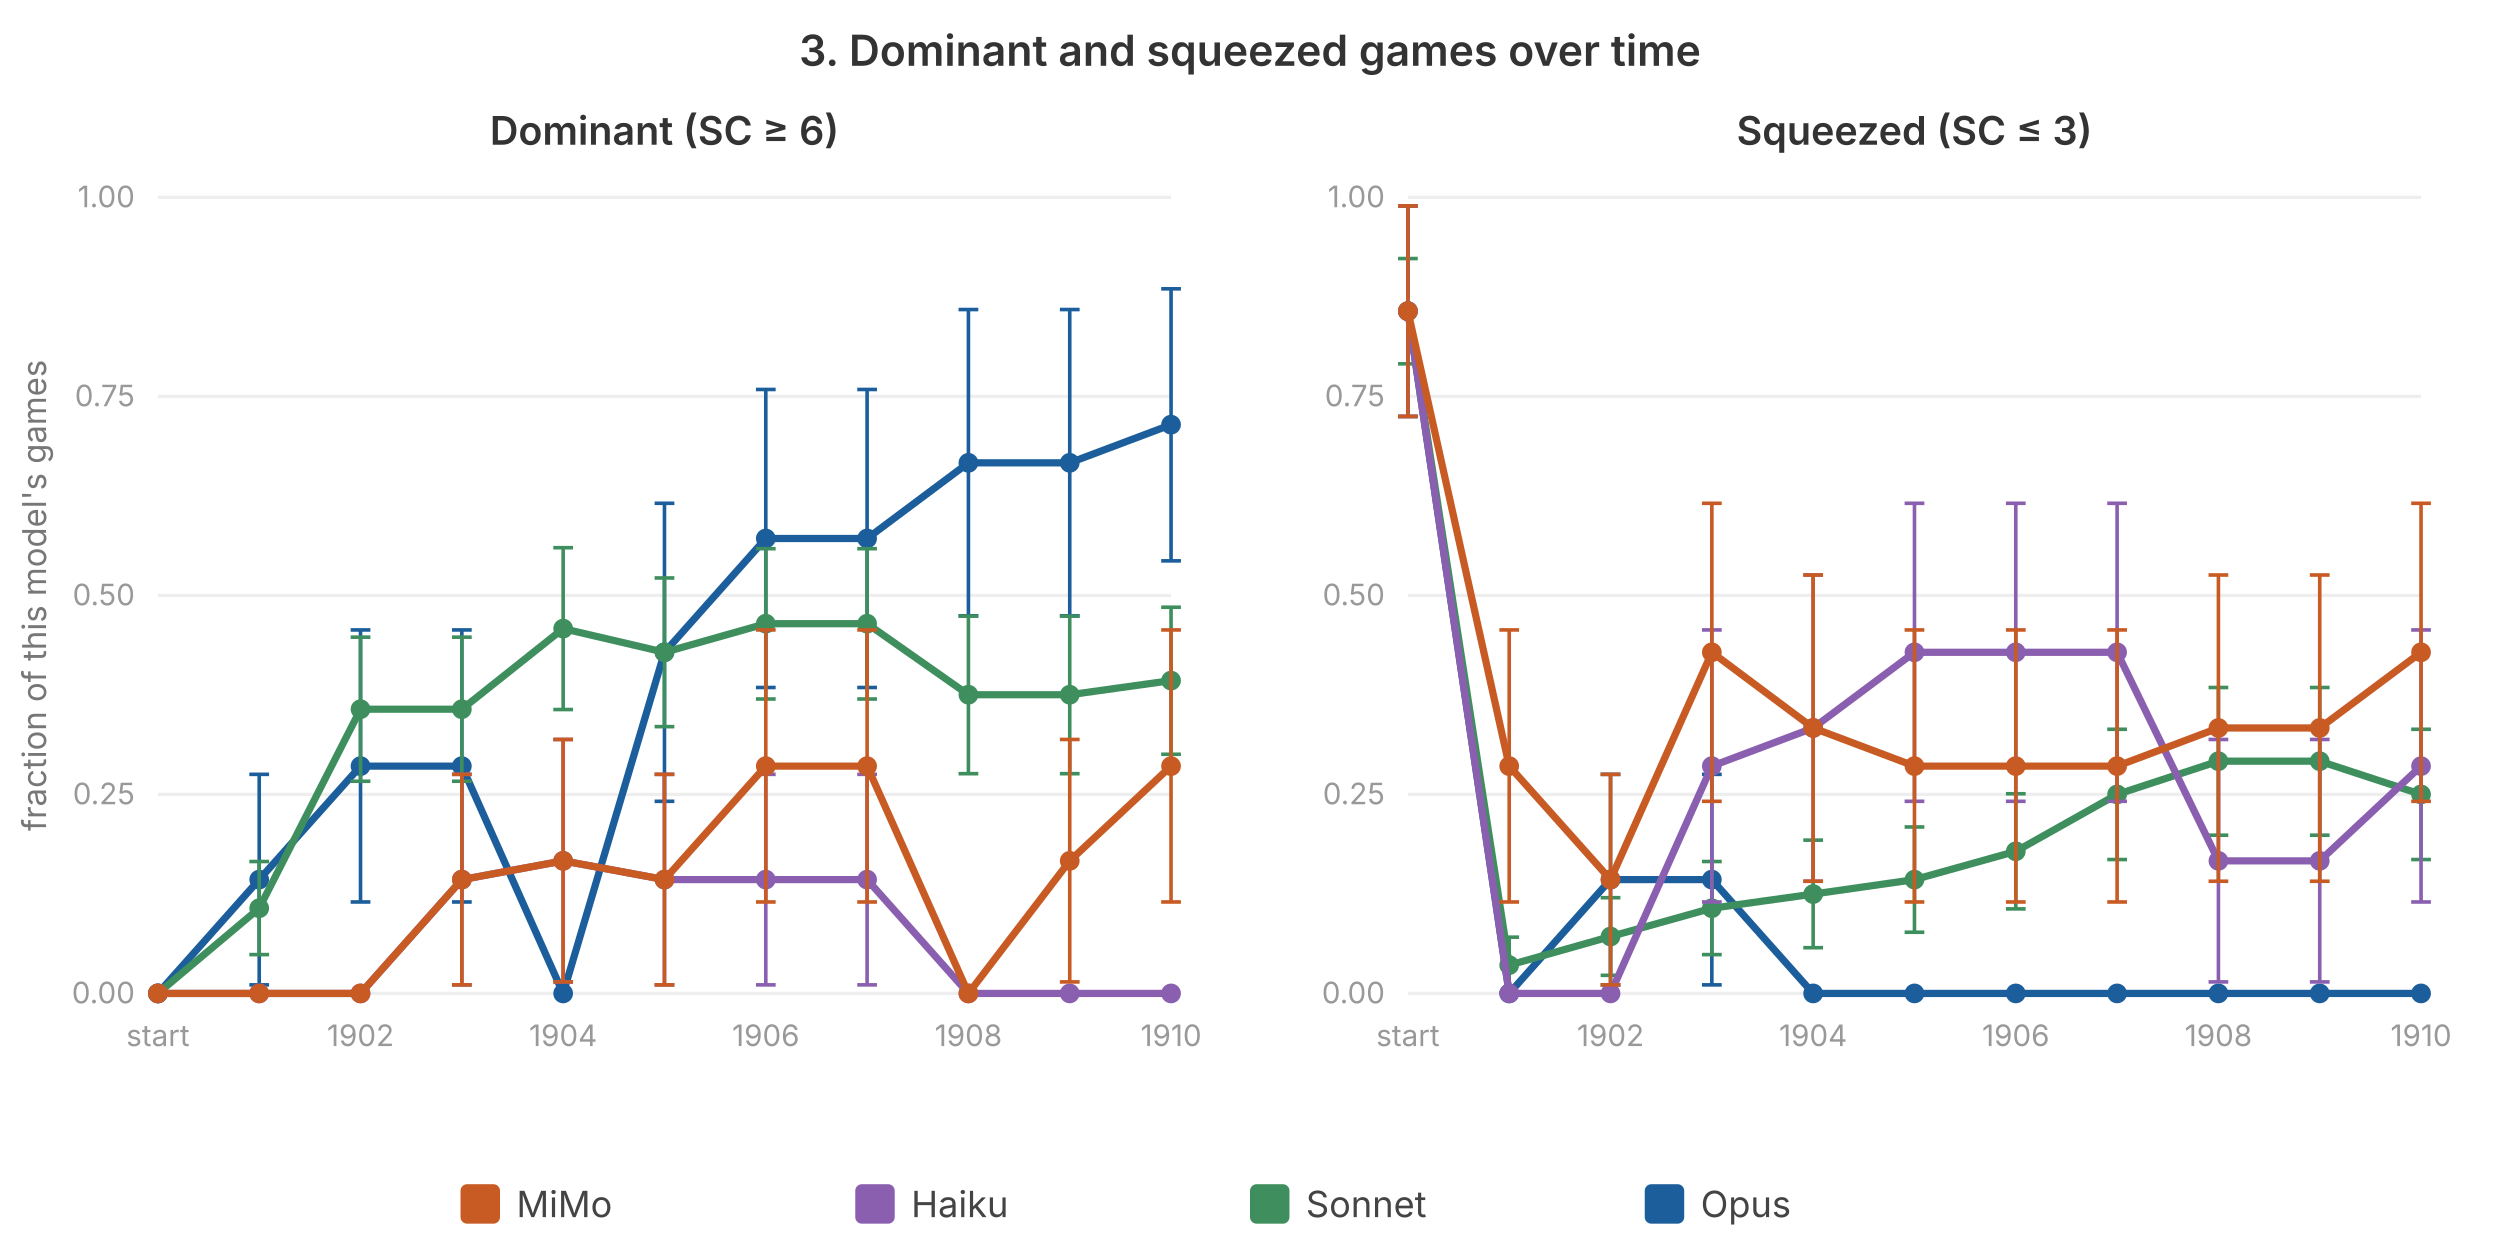
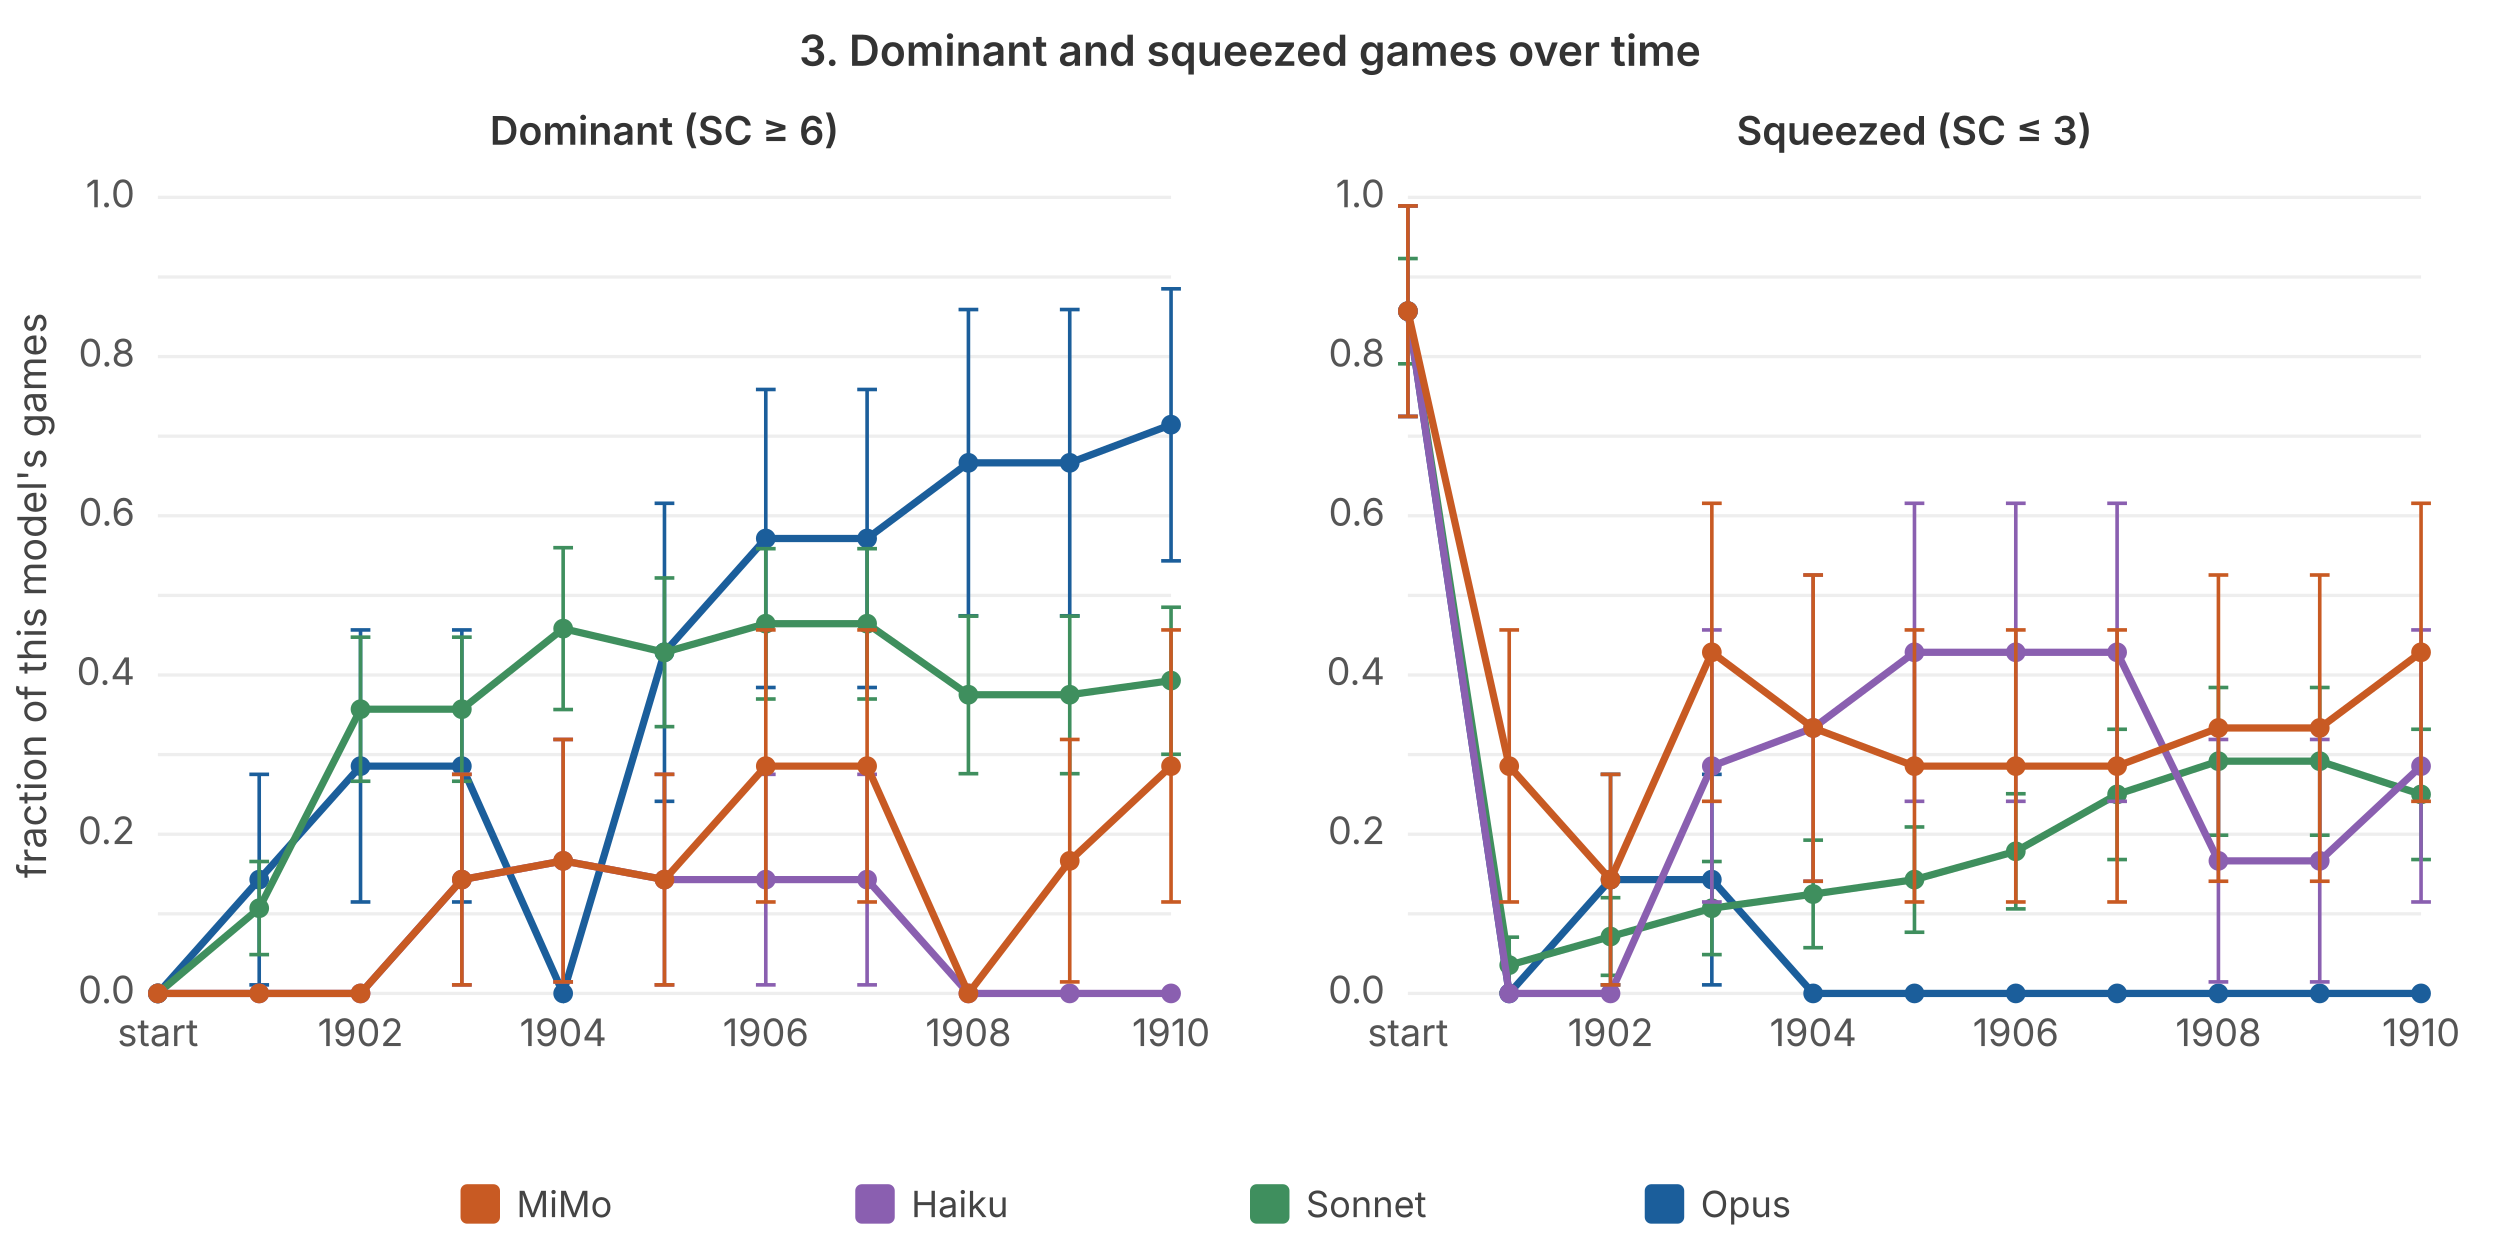
<svg xmlns="http://www.w3.org/2000/svg" viewBox="0 0 760 380" font-family="-apple-system, system-ui, sans-serif" width="760" height="380">
  <text x="380" y="20" text-anchor="middle" font-size="13" font-weight="600" fill="#333">3. Dominant and squeezed games over time</text>
-   <text x="14" y="181" font-size="10" fill="#777" transform="rotate(-90 14 181)" text-anchor="middle">fraction of this model's games</text>
+   <text x="14" y="181" font-size="12" fill="#444" transform="rotate(-90 14 181)" text-anchor="middle">fraction of this model's games</text>
  <text x="202" y="44" text-anchor="middle" font-size="12" font-weight="600" fill="#333">Dominant (SC ≥ 6)</text>
  <line x1="48.0" y1="302.0" x2="356.0" y2="302.0" stroke="#eee" stroke-width="1" />
-   <text x="41.0" y="305.0" text-anchor="end" font-size="9" fill="#999">0.00</text>
-   <line x1="48.0" y1="241.5" x2="356.0" y2="241.5" stroke="#eee" stroke-width="1" />
-   <text x="41.0" y="244.5" text-anchor="end" font-size="9" fill="#999">0.25</text>
+   <text x="41.0" y="305.0" text-anchor="end" font-size="11.5" fill="#555">0.0</text>
+   <line x1="48.0" y1="277.8" x2="356.0" y2="277.8" stroke="#eee" stroke-width="1" />
+   <line x1="48.0" y1="253.6" x2="356.0" y2="253.6" stroke="#eee" stroke-width="1" />
+   <text x="41.0" y="256.6" text-anchor="end" font-size="11.5" fill="#555">0.2</text>
+   <line x1="48.0" y1="229.4" x2="356.0" y2="229.4" stroke="#eee" stroke-width="1" />
+   <line x1="48.0" y1="205.2" x2="356.0" y2="205.2" stroke="#eee" stroke-width="1" />
+   <text x="41.0" y="208.2" text-anchor="end" font-size="11.5" fill="#555">0.4</text>
  <line x1="48.0" y1="181.0" x2="356.0" y2="181.0" stroke="#eee" stroke-width="1" />
-   <text x="41.0" y="184.0" text-anchor="end" font-size="9" fill="#999">0.50</text>
-   <line x1="48.0" y1="120.5" x2="356.0" y2="120.5" stroke="#eee" stroke-width="1" />
-   <text x="41.0" y="123.5" text-anchor="end" font-size="9" fill="#999">0.75</text>
+   <line x1="48.0" y1="156.8" x2="356.0" y2="156.8" stroke="#eee" stroke-width="1" />
+   <text x="41.0" y="159.8" text-anchor="end" font-size="11.5" fill="#555">0.6</text>
+   <line x1="48.0" y1="132.6" x2="356.0" y2="132.6" stroke="#eee" stroke-width="1" />
+   <line x1="48.0" y1="108.4" x2="356.0" y2="108.4" stroke="#eee" stroke-width="1" />
+   <text x="41.0" y="111.4" text-anchor="end" font-size="11.5" fill="#555">0.8</text>
+   <line x1="48.0" y1="84.2" x2="356.0" y2="84.2" stroke="#eee" stroke-width="1" />
  <line x1="48.0" y1="60.0" x2="356.0" y2="60.0" stroke="#eee" stroke-width="1" />
-   <text x="41.0" y="63.0" text-anchor="end" font-size="9" fill="#999">1.00</text>
-   <text x="48.0" y="318" text-anchor="middle" font-size="9" fill="#999">start</text>
-   <text x="109.6" y="318" text-anchor="middle" font-size="9" fill="#999">1902</text>
-   <text x="171.2" y="318" text-anchor="middle" font-size="9" fill="#999">1904</text>
-   <text x="232.8" y="318" text-anchor="middle" font-size="9" fill="#999">1906</text>
-   <text x="294.4" y="318" text-anchor="middle" font-size="9" fill="#999">1908</text>
-   <text x="356.0" y="318" text-anchor="middle" font-size="9" fill="#999">1910</text>
+   <text x="41.0" y="63.0" text-anchor="end" font-size="11.5" fill="#555">1.0</text>
+   <text x="48.0" y="318" text-anchor="middle" font-size="11.5" fill="#555">start</text>
+   <text x="109.6" y="318" text-anchor="middle" font-size="11.5" fill="#555">1902</text>
+   <text x="171.2" y="318" text-anchor="middle" font-size="11.5" fill="#555">1904</text>
+   <text x="232.8" y="318" text-anchor="middle" font-size="11.5" fill="#555">1906</text>
+   <text x="294.4" y="318" text-anchor="middle" font-size="11.5" fill="#555">1908</text>
+   <text x="356.0" y="318" text-anchor="middle" font-size="11.5" fill="#555">1910</text>
  <path d="M 48.0 302.0 L 78.8 267.4 L 109.6 232.9 L 140.4 232.9 L 171.2 302.0 L 202.0 198.3 L 232.8 163.7 L 263.6 163.7 L 294.4 140.7 L 325.2 140.7 L 356.0 129.1" fill="none" stroke="#1b5e9b" stroke-width="2.2" />
  <circle cx="48.0" cy="302.0" r="3" fill="#1b5e9b" />
  <line x1="78.8" y1="235.4" x2="78.8" y2="299.4" stroke="#1b5e9b" stroke-width="1.1" />
  <line x1="75.8" y1="235.4" x2="81.8" y2="235.4" stroke="#1b5e9b" stroke-width="1.1" />
  <line x1="75.8" y1="299.4" x2="81.8" y2="299.4" stroke="#1b5e9b" stroke-width="1.1" />
  <circle cx="78.8" cy="267.4" r="3" fill="#1b5e9b" />
  <line x1="109.6" y1="191.5" x2="109.6" y2="274.2" stroke="#1b5e9b" stroke-width="1.1" />
  <line x1="106.6" y1="191.5" x2="112.6" y2="191.5" stroke="#1b5e9b" stroke-width="1.1" />
  <line x1="106.6" y1="274.2" x2="112.6" y2="274.2" stroke="#1b5e9b" stroke-width="1.1" />
  <circle cx="109.6" cy="232.9" r="3" fill="#1b5e9b" />
  <line x1="140.4" y1="191.5" x2="140.4" y2="274.2" stroke="#1b5e9b" stroke-width="1.1" />
  <line x1="137.4" y1="191.5" x2="143.4" y2="191.5" stroke="#1b5e9b" stroke-width="1.1" />
  <line x1="137.4" y1="274.2" x2="143.4" y2="274.2" stroke="#1b5e9b" stroke-width="1.1" />
  <circle cx="140.4" cy="232.9" r="3" fill="#1b5e9b" />
  <circle cx="171.2" cy="302.0" r="3" fill="#1b5e9b" />
  <line x1="202.0" y1="153.0" x2="202.0" y2="243.6" stroke="#1b5e9b" stroke-width="1.1" />
  <line x1="199.0" y1="153.0" x2="205.0" y2="153.0" stroke="#1b5e9b" stroke-width="1.1" />
  <line x1="199.0" y1="243.6" x2="205.0" y2="243.6" stroke="#1b5e9b" stroke-width="1.1" />
  <circle cx="202.0" cy="198.3" r="3" fill="#1b5e9b" />
  <line x1="232.8" y1="118.4" x2="232.8" y2="209.0" stroke="#1b5e9b" stroke-width="1.1" />
  <line x1="229.8" y1="118.4" x2="235.8" y2="118.4" stroke="#1b5e9b" stroke-width="1.1" />
  <line x1="229.8" y1="209.0" x2="235.8" y2="209.0" stroke="#1b5e9b" stroke-width="1.1" />
  <circle cx="232.8" cy="163.7" r="3" fill="#1b5e9b" />
  <line x1="263.6" y1="118.4" x2="263.6" y2="209.0" stroke="#1b5e9b" stroke-width="1.1" />
  <line x1="260.6" y1="118.4" x2="266.6" y2="118.4" stroke="#1b5e9b" stroke-width="1.1" />
  <line x1="260.6" y1="209.0" x2="266.6" y2="209.0" stroke="#1b5e9b" stroke-width="1.1" />
  <circle cx="263.6" cy="163.7" r="3" fill="#1b5e9b" />
  <line x1="294.4" y1="94.1" x2="294.4" y2="187.2" stroke="#1b5e9b" stroke-width="1.1" />
  <line x1="291.4" y1="94.1" x2="297.4" y2="94.1" stroke="#1b5e9b" stroke-width="1.1" />
  <line x1="291.4" y1="187.2" x2="297.4" y2="187.2" stroke="#1b5e9b" stroke-width="1.1" />
  <circle cx="294.4" cy="140.7" r="3" fill="#1b5e9b" />
  <line x1="325.2" y1="94.1" x2="325.2" y2="187.2" stroke="#1b5e9b" stroke-width="1.1" />
  <line x1="322.2" y1="94.1" x2="328.2" y2="94.1" stroke="#1b5e9b" stroke-width="1.1" />
  <line x1="322.2" y1="187.2" x2="328.2" y2="187.2" stroke="#1b5e9b" stroke-width="1.1" />
  <circle cx="325.2" cy="140.7" r="3" fill="#1b5e9b" />
  <line x1="356.0" y1="87.8" x2="356.0" y2="170.5" stroke="#1b5e9b" stroke-width="1.1" />
  <line x1="353.0" y1="87.8" x2="359.0" y2="87.8" stroke="#1b5e9b" stroke-width="1.1" />
  <line x1="353.0" y1="170.5" x2="359.0" y2="170.5" stroke="#1b5e9b" stroke-width="1.1" />
  <circle cx="356.0" cy="129.1" r="3" fill="#1b5e9b" />
  <path d="M 48.0 302.0 L 78.8 276.1 L 109.6 215.6 L 140.4 215.6 L 171.2 191.1 L 202.0 198.3 L 232.8 189.6 L 263.6 189.6 L 294.4 211.2 L 325.2 211.2 L 356.0 206.9" fill="none" stroke="#3f8f5e" stroke-width="2.2" />
  <circle cx="48.0" cy="302.0" r="3" fill="#3f8f5e" />
  <line x1="78.8" y1="261.9" x2="78.8" y2="290.2" stroke="#3f8f5e" stroke-width="1.1" />
  <line x1="75.8" y1="261.9" x2="81.8" y2="261.9" stroke="#3f8f5e" stroke-width="1.1" />
  <line x1="75.8" y1="290.2" x2="81.8" y2="290.2" stroke="#3f8f5e" stroke-width="1.1" />
  <circle cx="78.8" cy="276.1" r="3" fill="#3f8f5e" />
  <line x1="109.6" y1="193.7" x2="109.6" y2="237.5" stroke="#3f8f5e" stroke-width="1.1" />
  <line x1="106.6" y1="193.7" x2="112.6" y2="193.7" stroke="#3f8f5e" stroke-width="1.1" />
  <line x1="106.6" y1="237.5" x2="112.6" y2="237.5" stroke="#3f8f5e" stroke-width="1.1" />
  <circle cx="109.6" cy="215.6" r="3" fill="#3f8f5e" />
  <line x1="140.4" y1="193.7" x2="140.4" y2="237.5" stroke="#3f8f5e" stroke-width="1.1" />
  <line x1="137.4" y1="193.7" x2="143.4" y2="193.7" stroke="#3f8f5e" stroke-width="1.1" />
  <line x1="137.4" y1="237.5" x2="143.4" y2="237.5" stroke="#3f8f5e" stroke-width="1.1" />
  <circle cx="140.4" cy="215.6" r="3" fill="#3f8f5e" />
  <line x1="171.2" y1="166.5" x2="171.2" y2="215.7" stroke="#3f8f5e" stroke-width="1.1" />
  <line x1="168.2" y1="166.5" x2="174.2" y2="166.5" stroke="#3f8f5e" stroke-width="1.1" />
  <line x1="168.2" y1="215.7" x2="174.2" y2="215.7" stroke="#3f8f5e" stroke-width="1.1" />
  <circle cx="171.2" cy="191.1" r="3" fill="#3f8f5e" />
  <line x1="202.0" y1="175.7" x2="202.0" y2="220.9" stroke="#3f8f5e" stroke-width="1.1" />
  <line x1="199.0" y1="175.7" x2="205.0" y2="175.7" stroke="#3f8f5e" stroke-width="1.1" />
  <line x1="199.0" y1="220.9" x2="205.0" y2="220.9" stroke="#3f8f5e" stroke-width="1.1" />
  <circle cx="202.0" cy="198.3" r="3" fill="#3f8f5e" />
  <line x1="232.8" y1="166.8" x2="232.8" y2="212.5" stroke="#3f8f5e" stroke-width="1.1" />
  <line x1="229.8" y1="166.8" x2="235.8" y2="166.8" stroke="#3f8f5e" stroke-width="1.1" />
  <line x1="229.8" y1="212.5" x2="235.8" y2="212.5" stroke="#3f8f5e" stroke-width="1.1" />
  <circle cx="232.8" cy="189.6" r="3" fill="#3f8f5e" />
  <line x1="263.6" y1="166.8" x2="263.6" y2="212.5" stroke="#3f8f5e" stroke-width="1.1" />
  <line x1="260.6" y1="166.8" x2="266.6" y2="166.8" stroke="#3f8f5e" stroke-width="1.1" />
  <line x1="260.6" y1="212.5" x2="266.6" y2="212.5" stroke="#3f8f5e" stroke-width="1.1" />
  <circle cx="263.6" cy="189.6" r="3" fill="#3f8f5e" />
  <line x1="294.4" y1="187.3" x2="294.4" y2="235.2" stroke="#3f8f5e" stroke-width="1.1" />
  <line x1="291.4" y1="187.3" x2="297.4" y2="187.3" stroke="#3f8f5e" stroke-width="1.1" />
  <line x1="291.4" y1="235.2" x2="297.4" y2="235.2" stroke="#3f8f5e" stroke-width="1.1" />
  <circle cx="294.4" cy="211.2" r="3" fill="#3f8f5e" />
  <line x1="325.2" y1="187.3" x2="325.2" y2="235.2" stroke="#3f8f5e" stroke-width="1.1" />
  <line x1="322.2" y1="187.3" x2="328.2" y2="187.3" stroke="#3f8f5e" stroke-width="1.1" />
  <line x1="322.2" y1="235.2" x2="328.2" y2="235.2" stroke="#3f8f5e" stroke-width="1.1" />
  <circle cx="325.2" cy="211.2" r="3" fill="#3f8f5e" />
  <line x1="356.0" y1="184.6" x2="356.0" y2="229.3" stroke="#3f8f5e" stroke-width="1.1" />
  <line x1="353.0" y1="184.6" x2="359.0" y2="184.6" stroke="#3f8f5e" stroke-width="1.1" />
  <line x1="353.0" y1="229.3" x2="359.0" y2="229.3" stroke="#3f8f5e" stroke-width="1.1" />
  <circle cx="356.0" cy="206.9" r="3" fill="#3f8f5e" />
  <path d="M 48.0 302.0 L 78.8 302.0 L 109.6 302.0 L 140.4 267.4 L 171.2 261.7 L 202.0 267.4 L 232.8 267.4 L 263.6 267.4 L 294.4 302.0 L 325.2 302.0 L 356.0 302.0" fill="none" stroke="#8a5fb0" stroke-width="2.2" />
  <circle cx="48.0" cy="302.0" r="3" fill="#8a5fb0" />
  <circle cx="78.8" cy="302.0" r="3" fill="#8a5fb0" />
  <circle cx="109.6" cy="302.0" r="3" fill="#8a5fb0" />
  <line x1="140.4" y1="235.4" x2="140.4" y2="299.4" stroke="#8a5fb0" stroke-width="1.1" />
  <line x1="137.4" y1="235.4" x2="143.4" y2="235.4" stroke="#8a5fb0" stroke-width="1.1" />
  <line x1="137.4" y1="299.4" x2="143.4" y2="299.4" stroke="#8a5fb0" stroke-width="1.1" />
  <circle cx="140.4" cy="267.4" r="3" fill="#8a5fb0" />
  <line x1="171.2" y1="224.8" x2="171.2" y2="298.5" stroke="#8a5fb0" stroke-width="1.1" />
  <line x1="168.2" y1="224.8" x2="174.2" y2="224.8" stroke="#8a5fb0" stroke-width="1.1" />
  <line x1="168.2" y1="298.5" x2="174.2" y2="298.5" stroke="#8a5fb0" stroke-width="1.1" />
  <circle cx="171.2" cy="261.7" r="3" fill="#8a5fb0" />
  <line x1="202.0" y1="235.4" x2="202.0" y2="299.4" stroke="#8a5fb0" stroke-width="1.1" />
  <line x1="199.0" y1="235.4" x2="205.0" y2="235.4" stroke="#8a5fb0" stroke-width="1.1" />
  <line x1="199.0" y1="299.4" x2="205.0" y2="299.4" stroke="#8a5fb0" stroke-width="1.1" />
  <circle cx="202.0" cy="267.4" r="3" fill="#8a5fb0" />
  <line x1="232.8" y1="235.4" x2="232.8" y2="299.4" stroke="#8a5fb0" stroke-width="1.1" />
  <line x1="229.8" y1="235.4" x2="235.8" y2="235.4" stroke="#8a5fb0" stroke-width="1.1" />
  <line x1="229.8" y1="299.4" x2="235.8" y2="299.4" stroke="#8a5fb0" stroke-width="1.1" />
  <circle cx="232.8" cy="267.4" r="3" fill="#8a5fb0" />
  <line x1="263.6" y1="235.4" x2="263.6" y2="299.4" stroke="#8a5fb0" stroke-width="1.1" />
  <line x1="260.6" y1="235.4" x2="266.6" y2="235.4" stroke="#8a5fb0" stroke-width="1.1" />
  <line x1="260.6" y1="299.4" x2="266.6" y2="299.4" stroke="#8a5fb0" stroke-width="1.1" />
  <circle cx="263.6" cy="267.4" r="3" fill="#8a5fb0" />
  <circle cx="294.4" cy="302.0" r="3" fill="#8a5fb0" />
  <circle cx="325.2" cy="302.0" r="3" fill="#8a5fb0" />
  <circle cx="356.0" cy="302.0" r="3" fill="#8a5fb0" />
  <path d="M 48.0 302.0 L 78.8 302.0 L 109.6 302.0 L 140.4 267.4 L 171.2 261.7 L 202.0 267.4 L 232.8 232.9 L 263.6 232.9 L 294.4 302.0 L 325.2 261.7 L 356.0 232.9" fill="none" stroke="#c85a23" stroke-width="2.2" />
  <circle cx="48.0" cy="302.0" r="3" fill="#c85a23" />
  <circle cx="78.8" cy="302.0" r="3" fill="#c85a23" />
  <circle cx="109.6" cy="302.0" r="3" fill="#c85a23" />
  <line x1="140.4" y1="235.4" x2="140.4" y2="299.4" stroke="#c85a23" stroke-width="1.1" />
  <line x1="137.4" y1="235.4" x2="143.4" y2="235.4" stroke="#c85a23" stroke-width="1.1" />
  <line x1="137.4" y1="299.4" x2="143.4" y2="299.4" stroke="#c85a23" stroke-width="1.1" />
  <circle cx="140.4" cy="267.4" r="3" fill="#c85a23" />
  <line x1="171.2" y1="224.8" x2="171.2" y2="298.5" stroke="#c85a23" stroke-width="1.1" />
  <line x1="168.2" y1="224.8" x2="174.2" y2="224.8" stroke="#c85a23" stroke-width="1.1" />
  <line x1="168.2" y1="298.5" x2="174.2" y2="298.5" stroke="#c85a23" stroke-width="1.1" />
  <circle cx="171.2" cy="261.7" r="3" fill="#c85a23" />
  <line x1="202.0" y1="235.4" x2="202.0" y2="299.4" stroke="#c85a23" stroke-width="1.1" />
  <line x1="199.0" y1="235.4" x2="205.0" y2="235.4" stroke="#c85a23" stroke-width="1.1" />
  <line x1="199.0" y1="299.4" x2="205.0" y2="299.4" stroke="#c85a23" stroke-width="1.1" />
  <circle cx="202.0" cy="267.4" r="3" fill="#c85a23" />
  <line x1="232.8" y1="191.5" x2="232.8" y2="274.2" stroke="#c85a23" stroke-width="1.1" />
  <line x1="229.8" y1="191.5" x2="235.8" y2="191.5" stroke="#c85a23" stroke-width="1.1" />
  <line x1="229.8" y1="274.2" x2="235.8" y2="274.2" stroke="#c85a23" stroke-width="1.1" />
  <circle cx="232.8" cy="232.9" r="3" fill="#c85a23" />
  <line x1="263.6" y1="191.5" x2="263.6" y2="274.2" stroke="#c85a23" stroke-width="1.1" />
  <line x1="260.6" y1="191.5" x2="266.6" y2="191.5" stroke="#c85a23" stroke-width="1.1" />
  <line x1="260.6" y1="274.2" x2="266.6" y2="274.2" stroke="#c85a23" stroke-width="1.1" />
  <circle cx="263.6" cy="232.9" r="3" fill="#c85a23" />
  <circle cx="294.4" cy="302.0" r="3" fill="#c85a23" />
  <line x1="325.2" y1="224.8" x2="325.2" y2="298.5" stroke="#c85a23" stroke-width="1.1" />
  <line x1="322.2" y1="224.8" x2="328.2" y2="224.8" stroke="#c85a23" stroke-width="1.1" />
  <line x1="322.2" y1="298.5" x2="328.2" y2="298.5" stroke="#c85a23" stroke-width="1.1" />
  <circle cx="325.2" cy="261.7" r="3" fill="#c85a23" />
  <line x1="356.0" y1="191.5" x2="356.0" y2="274.2" stroke="#c85a23" stroke-width="1.1" />
  <line x1="353.0" y1="191.5" x2="359.0" y2="191.5" stroke="#c85a23" stroke-width="1.1" />
  <line x1="353.0" y1="274.2" x2="359.0" y2="274.2" stroke="#c85a23" stroke-width="1.1" />
  <circle cx="356.0" cy="232.9" r="3" fill="#c85a23" />
  <text x="582" y="44" text-anchor="middle" font-size="12" font-weight="600" fill="#333">Squeezed (SC ≤ 3)</text>
  <line x1="428.0" y1="302.0" x2="736.0" y2="302.0" stroke="#eee" stroke-width="1" />
-   <text x="421.0" y="305.0" text-anchor="end" font-size="9" fill="#999">0.00</text>
-   <line x1="428.0" y1="241.5" x2="736.0" y2="241.5" stroke="#eee" stroke-width="1" />
-   <text x="421.0" y="244.5" text-anchor="end" font-size="9" fill="#999">0.25</text>
+   <text x="421.0" y="305.0" text-anchor="end" font-size="11.5" fill="#555">0.0</text>
+   <line x1="428.0" y1="277.8" x2="736.0" y2="277.8" stroke="#eee" stroke-width="1" />
+   <line x1="428.0" y1="253.6" x2="736.0" y2="253.6" stroke="#eee" stroke-width="1" />
+   <text x="421.0" y="256.6" text-anchor="end" font-size="11.5" fill="#555">0.2</text>
+   <line x1="428.0" y1="229.4" x2="736.0" y2="229.4" stroke="#eee" stroke-width="1" />
+   <line x1="428.0" y1="205.2" x2="736.0" y2="205.2" stroke="#eee" stroke-width="1" />
+   <text x="421.0" y="208.2" text-anchor="end" font-size="11.5" fill="#555">0.4</text>
  <line x1="428.0" y1="181.0" x2="736.0" y2="181.0" stroke="#eee" stroke-width="1" />
-   <text x="421.0" y="184.0" text-anchor="end" font-size="9" fill="#999">0.50</text>
-   <line x1="428.0" y1="120.5" x2="736.0" y2="120.5" stroke="#eee" stroke-width="1" />
-   <text x="421.0" y="123.5" text-anchor="end" font-size="9" fill="#999">0.75</text>
+   <line x1="428.0" y1="156.8" x2="736.0" y2="156.8" stroke="#eee" stroke-width="1" />
+   <text x="421.0" y="159.8" text-anchor="end" font-size="11.5" fill="#555">0.6</text>
+   <line x1="428.0" y1="132.6" x2="736.0" y2="132.6" stroke="#eee" stroke-width="1" />
+   <line x1="428.0" y1="108.4" x2="736.0" y2="108.4" stroke="#eee" stroke-width="1" />
+   <text x="421.0" y="111.4" text-anchor="end" font-size="11.5" fill="#555">0.8</text>
+   <line x1="428.0" y1="84.2" x2="736.0" y2="84.2" stroke="#eee" stroke-width="1" />
  <line x1="428.0" y1="60.0" x2="736.0" y2="60.0" stroke="#eee" stroke-width="1" />
-   <text x="421.0" y="63.0" text-anchor="end" font-size="9" fill="#999">1.00</text>
-   <text x="428.0" y="318" text-anchor="middle" font-size="9" fill="#999">start</text>
-   <text x="489.6" y="318" text-anchor="middle" font-size="9" fill="#999">1902</text>
-   <text x="551.2" y="318" text-anchor="middle" font-size="9" fill="#999">1904</text>
-   <text x="612.8" y="318" text-anchor="middle" font-size="9" fill="#999">1906</text>
-   <text x="674.4" y="318" text-anchor="middle" font-size="9" fill="#999">1908</text>
-   <text x="736.0" y="318" text-anchor="middle" font-size="9" fill="#999">1910</text>
+   <text x="421.0" y="63.0" text-anchor="end" font-size="11.5" fill="#555">1.0</text>
+   <text x="428.0" y="318" text-anchor="middle" font-size="11.5" fill="#555">start</text>
+   <text x="489.6" y="318" text-anchor="middle" font-size="11.5" fill="#555">1902</text>
+   <text x="551.2" y="318" text-anchor="middle" font-size="11.5" fill="#555">1904</text>
+   <text x="612.8" y="318" text-anchor="middle" font-size="11.5" fill="#555">1906</text>
+   <text x="674.4" y="318" text-anchor="middle" font-size="11.5" fill="#555">1908</text>
+   <text x="736.0" y="318" text-anchor="middle" font-size="11.5" fill="#555">1910</text>
  <path d="M 428.0 94.6 L 458.8 302.0 L 489.6 267.4 L 520.4 267.4 L 551.2 302.0 L 582.0 302.0 L 612.8 302.0 L 643.6 302.0 L 674.4 302.0 L 705.2 302.0 L 736.0 302.0" fill="none" stroke="#1b5e9b" stroke-width="2.2" />
  <line x1="428.0" y1="62.6" x2="428.0" y2="126.6" stroke="#1b5e9b" stroke-width="1.1" />
  <line x1="425.0" y1="62.6" x2="431.0" y2="62.6" stroke="#1b5e9b" stroke-width="1.1" />
  <line x1="425.0" y1="126.6" x2="431.0" y2="126.6" stroke="#1b5e9b" stroke-width="1.1" />
  <circle cx="428.0" cy="94.6" r="3" fill="#1b5e9b" />
  <circle cx="458.8" cy="302.0" r="3" fill="#1b5e9b" />
  <line x1="489.6" y1="235.4" x2="489.6" y2="299.4" stroke="#1b5e9b" stroke-width="1.1" />
  <line x1="486.6" y1="235.4" x2="492.6" y2="235.4" stroke="#1b5e9b" stroke-width="1.1" />
  <line x1="486.6" y1="299.4" x2="492.6" y2="299.4" stroke="#1b5e9b" stroke-width="1.1" />
  <circle cx="489.6" cy="267.4" r="3" fill="#1b5e9b" />
  <line x1="520.4" y1="235.4" x2="520.4" y2="299.4" stroke="#1b5e9b" stroke-width="1.1" />
  <line x1="517.4" y1="235.4" x2="523.4" y2="235.4" stroke="#1b5e9b" stroke-width="1.1" />
  <line x1="517.4" y1="299.4" x2="523.4" y2="299.4" stroke="#1b5e9b" stroke-width="1.1" />
  <circle cx="520.4" cy="267.4" r="3" fill="#1b5e9b" />
  <circle cx="551.2" cy="302.0" r="3" fill="#1b5e9b" />
  <circle cx="582.0" cy="302.0" r="3" fill="#1b5e9b" />
  <circle cx="612.8" cy="302.0" r="3" fill="#1b5e9b" />
  <circle cx="643.6" cy="302.0" r="3" fill="#1b5e9b" />
  <circle cx="674.4" cy="302.0" r="3" fill="#1b5e9b" />
  <circle cx="705.2" cy="302.0" r="3" fill="#1b5e9b" />
  <circle cx="736.0" cy="302.0" r="3" fill="#1b5e9b" />
  <path d="M 428.0 94.6 L 458.8 293.4 L 489.6 284.7 L 520.4 276.1 L 551.2 271.8 L 582.0 267.4 L 612.8 258.8 L 643.6 241.5 L 674.4 231.4 L 705.2 231.4 L 736.0 241.5" fill="none" stroke="#3f8f5e" stroke-width="2.2" />
  <line x1="428.0" y1="78.6" x2="428.0" y2="110.6" stroke="#3f8f5e" stroke-width="1.1" />
  <line x1="425.0" y1="78.6" x2="431.0" y2="78.6" stroke="#3f8f5e" stroke-width="1.1" />
  <line x1="425.0" y1="110.6" x2="431.0" y2="110.6" stroke="#3f8f5e" stroke-width="1.1" />
  <circle cx="428.0" cy="94.6" r="3" fill="#3f8f5e" />
  <line x1="458.8" y1="284.9" x2="458.8" y2="301.8" stroke="#3f8f5e" stroke-width="1.1" />
  <line x1="455.8" y1="284.9" x2="461.8" y2="284.9" stroke="#3f8f5e" stroke-width="1.1" />
  <line x1="455.8" y1="301.8" x2="461.8" y2="301.8" stroke="#3f8f5e" stroke-width="1.1" />
  <circle cx="458.8" cy="293.4" r="3" fill="#3f8f5e" />
  <line x1="489.6" y1="272.9" x2="489.6" y2="296.5" stroke="#3f8f5e" stroke-width="1.1" />
  <line x1="486.6" y1="272.9" x2="492.6" y2="272.9" stroke="#3f8f5e" stroke-width="1.1" />
  <line x1="486.6" y1="296.5" x2="492.6" y2="296.5" stroke="#3f8f5e" stroke-width="1.1" />
  <circle cx="489.6" cy="284.7" r="3" fill="#3f8f5e" />
  <line x1="520.4" y1="261.9" x2="520.4" y2="290.2" stroke="#3f8f5e" stroke-width="1.1" />
  <line x1="517.4" y1="261.9" x2="523.4" y2="261.9" stroke="#3f8f5e" stroke-width="1.1" />
  <line x1="517.4" y1="290.2" x2="523.4" y2="290.2" stroke="#3f8f5e" stroke-width="1.1" />
  <circle cx="520.4" cy="276.1" r="3" fill="#3f8f5e" />
  <line x1="551.2" y1="255.4" x2="551.2" y2="288.1" stroke="#3f8f5e" stroke-width="1.1" />
  <line x1="548.2" y1="255.4" x2="554.2" y2="255.4" stroke="#3f8f5e" stroke-width="1.1" />
  <line x1="548.2" y1="288.1" x2="554.2" y2="288.1" stroke="#3f8f5e" stroke-width="1.1" />
  <circle cx="551.2" cy="271.8" r="3" fill="#3f8f5e" />
  <line x1="582.0" y1="251.4" x2="582.0" y2="283.4" stroke="#3f8f5e" stroke-width="1.1" />
  <line x1="579.0" y1="251.4" x2="585.0" y2="251.4" stroke="#3f8f5e" stroke-width="1.1" />
  <line x1="579.0" y1="283.4" x2="585.0" y2="283.4" stroke="#3f8f5e" stroke-width="1.1" />
  <circle cx="582.0" cy="267.4" r="3" fill="#3f8f5e" />
  <line x1="612.8" y1="241.3" x2="612.8" y2="276.3" stroke="#3f8f5e" stroke-width="1.1" />
  <line x1="609.8" y1="241.3" x2="615.8" y2="241.3" stroke="#3f8f5e" stroke-width="1.1" />
  <line x1="609.8" y1="276.3" x2="615.8" y2="276.3" stroke="#3f8f5e" stroke-width="1.1" />
  <circle cx="612.8" cy="258.8" r="3" fill="#3f8f5e" />
  <line x1="643.6" y1="221.7" x2="643.6" y2="261.3" stroke="#3f8f5e" stroke-width="1.1" />
  <line x1="640.6" y1="221.7" x2="646.6" y2="221.7" stroke="#3f8f5e" stroke-width="1.1" />
  <line x1="640.6" y1="261.3" x2="646.6" y2="261.3" stroke="#3f8f5e" stroke-width="1.1" />
  <circle cx="643.6" cy="241.5" r="3" fill="#3f8f5e" />
  <line x1="674.4" y1="209.0" x2="674.4" y2="253.9" stroke="#3f8f5e" stroke-width="1.1" />
  <line x1="671.4" y1="209.0" x2="677.4" y2="209.0" stroke="#3f8f5e" stroke-width="1.1" />
  <line x1="671.4" y1="253.9" x2="677.4" y2="253.9" stroke="#3f8f5e" stroke-width="1.1" />
  <circle cx="674.4" cy="231.4" r="3" fill="#3f8f5e" />
  <line x1="705.2" y1="209.0" x2="705.2" y2="253.9" stroke="#3f8f5e" stroke-width="1.1" />
  <line x1="702.2" y1="209.0" x2="708.2" y2="209.0" stroke="#3f8f5e" stroke-width="1.1" />
  <line x1="702.2" y1="253.9" x2="708.2" y2="253.9" stroke="#3f8f5e" stroke-width="1.1" />
  <circle cx="705.2" cy="231.4" r="3" fill="#3f8f5e" />
  <line x1="736.0" y1="221.7" x2="736.0" y2="261.3" stroke="#3f8f5e" stroke-width="1.1" />
  <line x1="733.0" y1="221.7" x2="739.0" y2="221.7" stroke="#3f8f5e" stroke-width="1.1" />
  <line x1="733.0" y1="261.3" x2="739.0" y2="261.3" stroke="#3f8f5e" stroke-width="1.1" />
  <circle cx="736.0" cy="241.5" r="3" fill="#3f8f5e" />
  <path d="M 428.0 94.6 L 458.8 302.0 L 489.6 302.0 L 520.4 232.9 L 551.2 221.3 L 582.0 198.3 L 612.8 198.3 L 643.6 198.3 L 674.4 261.7 L 705.2 261.7 L 736.0 232.9" fill="none" stroke="#8a5fb0" stroke-width="2.2" />
  <line x1="428.0" y1="62.6" x2="428.0" y2="126.6" stroke="#8a5fb0" stroke-width="1.1" />
  <line x1="425.0" y1="62.6" x2="431.0" y2="62.6" stroke="#8a5fb0" stroke-width="1.1" />
  <line x1="425.0" y1="126.6" x2="431.0" y2="126.6" stroke="#8a5fb0" stroke-width="1.1" />
  <circle cx="428.0" cy="94.6" r="3" fill="#8a5fb0" />
  <circle cx="458.8" cy="302.0" r="3" fill="#8a5fb0" />
  <circle cx="489.6" cy="302.0" r="3" fill="#8a5fb0" />
  <line x1="520.4" y1="191.5" x2="520.4" y2="274.2" stroke="#8a5fb0" stroke-width="1.1" />
  <line x1="517.4" y1="191.5" x2="523.4" y2="191.5" stroke="#8a5fb0" stroke-width="1.1" />
  <line x1="517.4" y1="274.2" x2="523.4" y2="274.2" stroke="#8a5fb0" stroke-width="1.1" />
  <circle cx="520.4" cy="232.9" r="3" fill="#8a5fb0" />
  <line x1="551.2" y1="174.8" x2="551.2" y2="267.9" stroke="#8a5fb0" stroke-width="1.1" />
  <line x1="548.2" y1="174.8" x2="554.2" y2="174.8" stroke="#8a5fb0" stroke-width="1.1" />
  <line x1="548.2" y1="267.9" x2="554.2" y2="267.9" stroke="#8a5fb0" stroke-width="1.1" />
  <circle cx="551.2" cy="221.3" r="3" fill="#8a5fb0" />
  <line x1="582.0" y1="153.0" x2="582.0" y2="243.6" stroke="#8a5fb0" stroke-width="1.1" />
  <line x1="579.0" y1="153.0" x2="585.0" y2="153.0" stroke="#8a5fb0" stroke-width="1.1" />
  <line x1="579.0" y1="243.6" x2="585.0" y2="243.6" stroke="#8a5fb0" stroke-width="1.1" />
  <circle cx="582.0" cy="198.3" r="3" fill="#8a5fb0" />
  <line x1="612.8" y1="153.0" x2="612.8" y2="243.6" stroke="#8a5fb0" stroke-width="1.1" />
  <line x1="609.8" y1="153.0" x2="615.8" y2="153.0" stroke="#8a5fb0" stroke-width="1.1" />
  <line x1="609.8" y1="243.6" x2="615.8" y2="243.6" stroke="#8a5fb0" stroke-width="1.1" />
  <circle cx="612.8" cy="198.3" r="3" fill="#8a5fb0" />
  <line x1="643.6" y1="153.0" x2="643.6" y2="243.6" stroke="#8a5fb0" stroke-width="1.1" />
  <line x1="640.6" y1="153.0" x2="646.6" y2="153.0" stroke="#8a5fb0" stroke-width="1.1" />
  <line x1="640.6" y1="243.6" x2="646.6" y2="243.6" stroke="#8a5fb0" stroke-width="1.1" />
  <circle cx="643.6" cy="198.3" r="3" fill="#8a5fb0" />
  <line x1="674.4" y1="224.8" x2="674.4" y2="298.5" stroke="#8a5fb0" stroke-width="1.1" />
  <line x1="671.4" y1="224.8" x2="677.4" y2="224.8" stroke="#8a5fb0" stroke-width="1.1" />
  <line x1="671.4" y1="298.5" x2="677.4" y2="298.5" stroke="#8a5fb0" stroke-width="1.1" />
  <circle cx="674.4" cy="261.7" r="3" fill="#8a5fb0" />
  <line x1="705.2" y1="224.8" x2="705.2" y2="298.5" stroke="#8a5fb0" stroke-width="1.1" />
  <line x1="702.2" y1="224.8" x2="708.2" y2="224.8" stroke="#8a5fb0" stroke-width="1.1" />
  <line x1="702.2" y1="298.5" x2="708.2" y2="298.5" stroke="#8a5fb0" stroke-width="1.1" />
  <circle cx="705.2" cy="261.7" r="3" fill="#8a5fb0" />
  <line x1="736.0" y1="191.5" x2="736.0" y2="274.2" stroke="#8a5fb0" stroke-width="1.1" />
  <line x1="733.0" y1="191.5" x2="739.0" y2="191.5" stroke="#8a5fb0" stroke-width="1.1" />
  <line x1="733.0" y1="274.2" x2="739.0" y2="274.2" stroke="#8a5fb0" stroke-width="1.1" />
  <circle cx="736.0" cy="232.9" r="3" fill="#8a5fb0" />
  <path d="M 428.0 94.6 L 458.8 232.9 L 489.6 267.4 L 520.4 198.3 L 551.2 221.3 L 582.0 232.9 L 612.8 232.9 L 643.6 232.9 L 674.4 221.3 L 705.2 221.3 L 736.0 198.3" fill="none" stroke="#c85a23" stroke-width="2.2" />
  <line x1="428.0" y1="62.6" x2="428.0" y2="126.6" stroke="#c85a23" stroke-width="1.1" />
  <line x1="425.0" y1="62.6" x2="431.0" y2="62.6" stroke="#c85a23" stroke-width="1.1" />
  <line x1="425.0" y1="126.6" x2="431.0" y2="126.6" stroke="#c85a23" stroke-width="1.1" />
  <circle cx="428.0" cy="94.6" r="3" fill="#c85a23" />
  <line x1="458.8" y1="191.5" x2="458.8" y2="274.2" stroke="#c85a23" stroke-width="1.1" />
  <line x1="455.8" y1="191.5" x2="461.8" y2="191.5" stroke="#c85a23" stroke-width="1.1" />
  <line x1="455.8" y1="274.2" x2="461.8" y2="274.2" stroke="#c85a23" stroke-width="1.1" />
  <circle cx="458.8" cy="232.9" r="3" fill="#c85a23" />
  <line x1="489.6" y1="235.4" x2="489.6" y2="299.4" stroke="#c85a23" stroke-width="1.1" />
  <line x1="486.6" y1="235.4" x2="492.6" y2="235.4" stroke="#c85a23" stroke-width="1.1" />
  <line x1="486.6" y1="299.4" x2="492.6" y2="299.4" stroke="#c85a23" stroke-width="1.1" />
  <circle cx="489.6" cy="267.4" r="3" fill="#c85a23" />
  <line x1="520.4" y1="153.0" x2="520.4" y2="243.6" stroke="#c85a23" stroke-width="1.1" />
  <line x1="517.4" y1="153.0" x2="523.4" y2="153.0" stroke="#c85a23" stroke-width="1.1" />
  <line x1="517.4" y1="243.6" x2="523.4" y2="243.6" stroke="#c85a23" stroke-width="1.1" />
  <circle cx="520.4" cy="198.3" r="3" fill="#c85a23" />
  <line x1="551.2" y1="174.8" x2="551.2" y2="267.9" stroke="#c85a23" stroke-width="1.1" />
  <line x1="548.2" y1="174.8" x2="554.2" y2="174.8" stroke="#c85a23" stroke-width="1.1" />
  <line x1="548.2" y1="267.9" x2="554.2" y2="267.9" stroke="#c85a23" stroke-width="1.1" />
  <circle cx="551.2" cy="221.3" r="3" fill="#c85a23" />
  <line x1="582.0" y1="191.5" x2="582.0" y2="274.2" stroke="#c85a23" stroke-width="1.1" />
  <line x1="579.0" y1="191.5" x2="585.0" y2="191.5" stroke="#c85a23" stroke-width="1.1" />
  <line x1="579.0" y1="274.2" x2="585.0" y2="274.2" stroke="#c85a23" stroke-width="1.1" />
  <circle cx="582.0" cy="232.9" r="3" fill="#c85a23" />
  <line x1="612.8" y1="191.5" x2="612.8" y2="274.2" stroke="#c85a23" stroke-width="1.1" />
  <line x1="609.8" y1="191.5" x2="615.8" y2="191.5" stroke="#c85a23" stroke-width="1.1" />
  <line x1="609.8" y1="274.2" x2="615.8" y2="274.2" stroke="#c85a23" stroke-width="1.1" />
  <circle cx="612.8" cy="232.9" r="3" fill="#c85a23" />
  <line x1="643.6" y1="191.5" x2="643.6" y2="274.2" stroke="#c85a23" stroke-width="1.1" />
  <line x1="640.6" y1="191.5" x2="646.6" y2="191.5" stroke="#c85a23" stroke-width="1.1" />
  <line x1="640.6" y1="274.2" x2="646.6" y2="274.2" stroke="#c85a23" stroke-width="1.1" />
  <circle cx="643.6" cy="232.9" r="3" fill="#c85a23" />
  <line x1="674.4" y1="174.8" x2="674.4" y2="267.9" stroke="#c85a23" stroke-width="1.1" />
  <line x1="671.4" y1="174.8" x2="677.4" y2="174.8" stroke="#c85a23" stroke-width="1.1" />
  <line x1="671.4" y1="267.9" x2="677.4" y2="267.9" stroke="#c85a23" stroke-width="1.1" />
  <circle cx="674.4" cy="221.3" r="3" fill="#c85a23" />
  <line x1="705.2" y1="174.8" x2="705.2" y2="267.9" stroke="#c85a23" stroke-width="1.1" />
  <line x1="702.2" y1="174.8" x2="708.2" y2="174.8" stroke="#c85a23" stroke-width="1.1" />
  <line x1="702.2" y1="267.9" x2="708.2" y2="267.9" stroke="#c85a23" stroke-width="1.1" />
  <circle cx="705.2" cy="221.3" r="3" fill="#c85a23" />
  <line x1="736.0" y1="153.0" x2="736.0" y2="243.6" stroke="#c85a23" stroke-width="1.1" />
  <line x1="733.0" y1="153.0" x2="739.0" y2="153.0" stroke="#c85a23" stroke-width="1.1" />
  <line x1="733.0" y1="243.6" x2="739.0" y2="243.6" stroke="#c85a23" stroke-width="1.1" />
  <circle cx="736.0" cy="198.3" r="3" fill="#c85a23" />
  <rect x="140" y="360" width="12" height="12" rx="2" fill="#c85a23" />
  <text x="157" y="370" font-size="11" fill="#444">MiMo</text>
  <rect x="260" y="360" width="12" height="12" rx="2" fill="#8a5fb0" />
  <text x="277" y="370" font-size="11" fill="#444">Haiku</text>
  <rect x="380" y="360" width="12" height="12" rx="2" fill="#3f8f5e" />
  <text x="397" y="370" font-size="11" fill="#444">Sonnet</text>
  <rect x="500" y="360" width="12" height="12" rx="2" fill="#1b5e9b" />
  <text x="517" y="370" font-size="11" fill="#444">Opus</text>
</svg>
